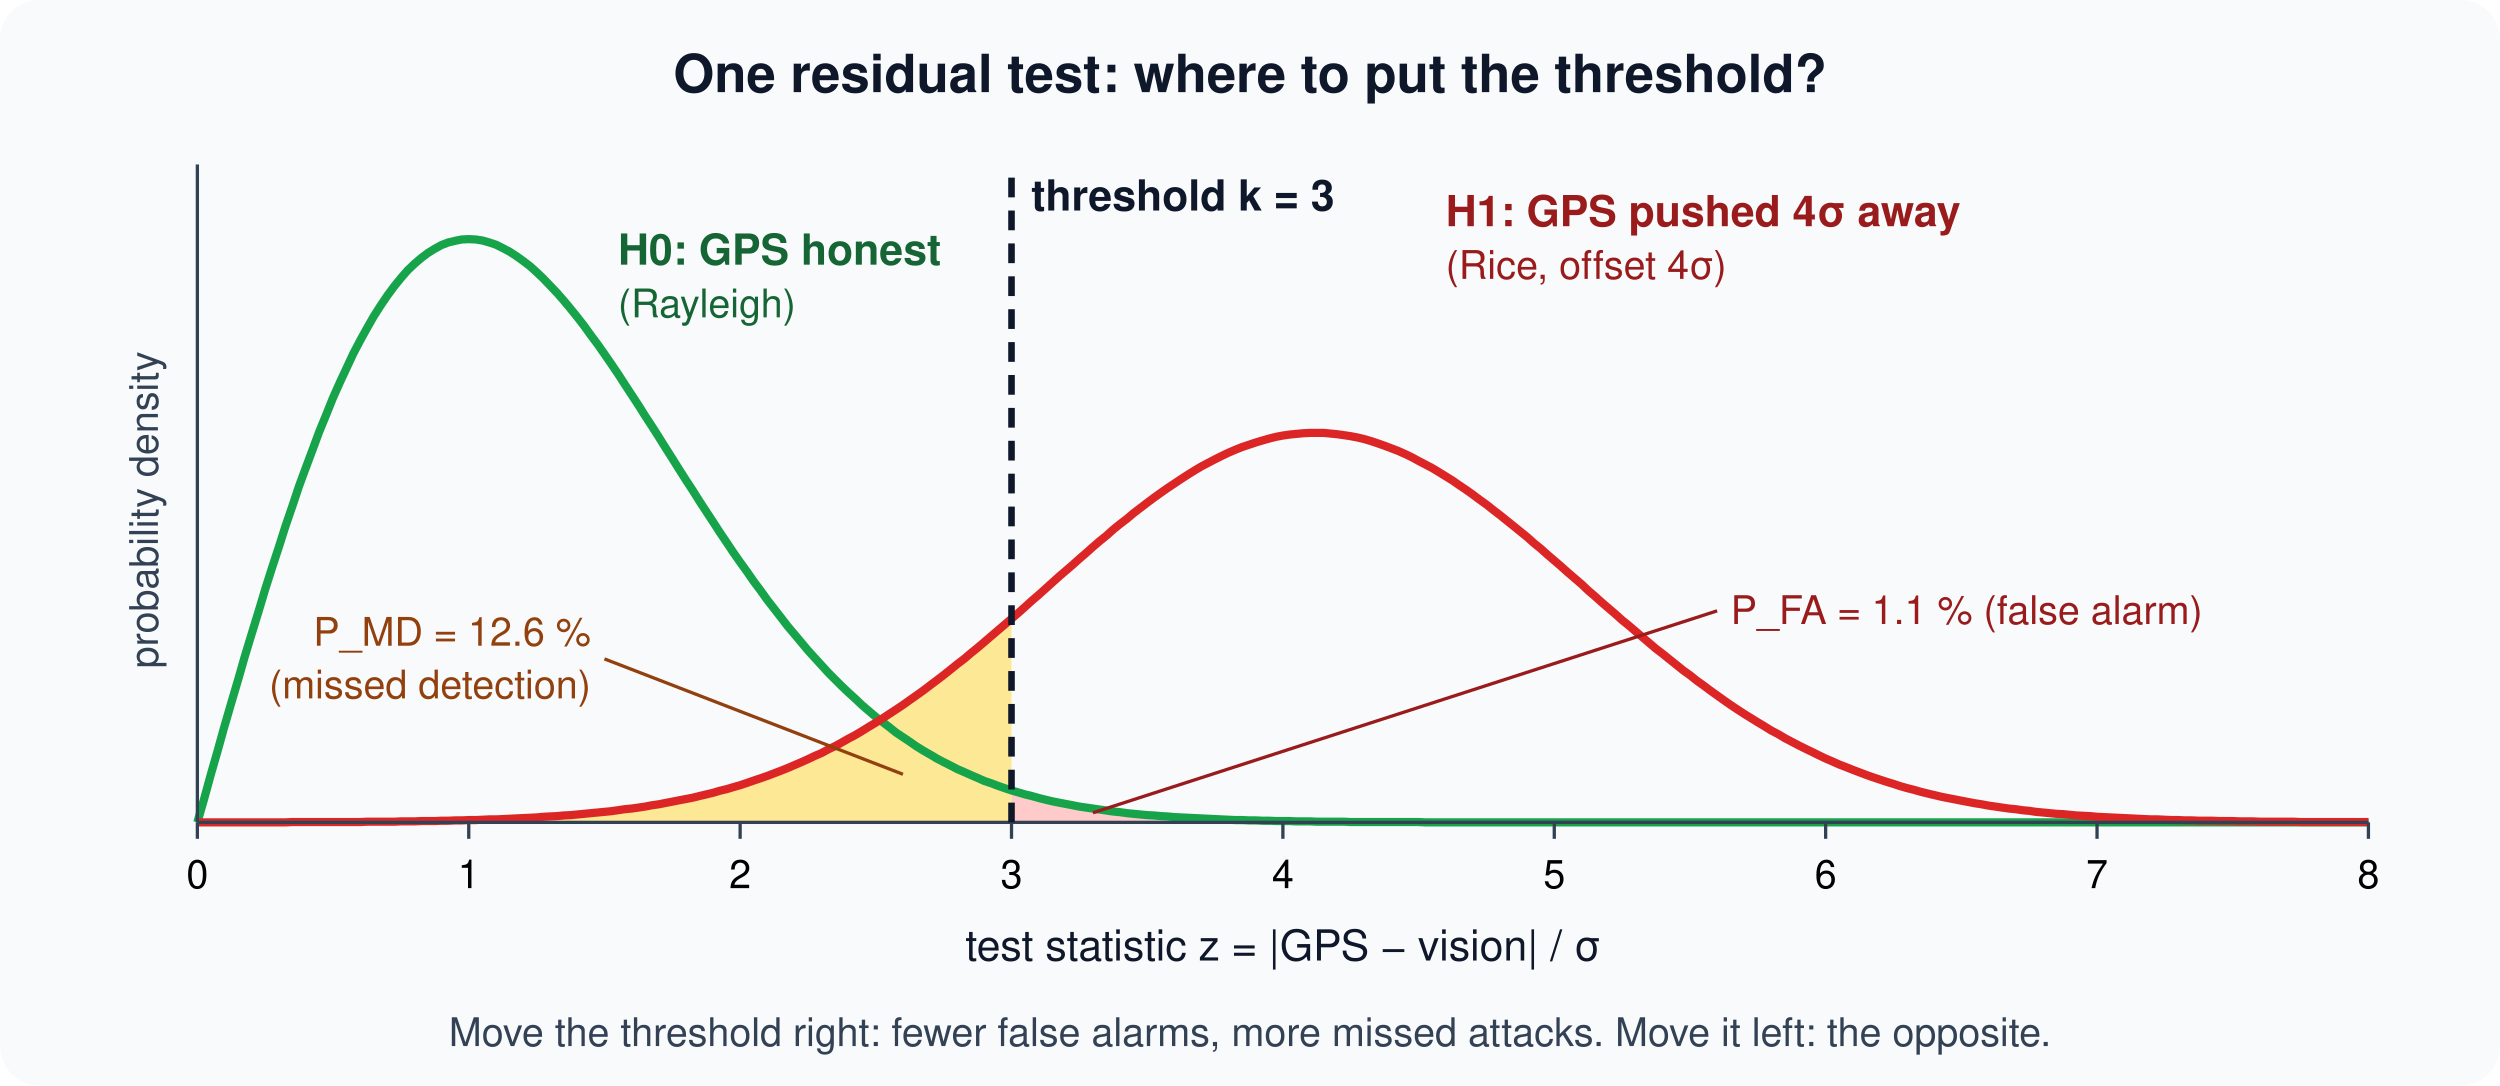
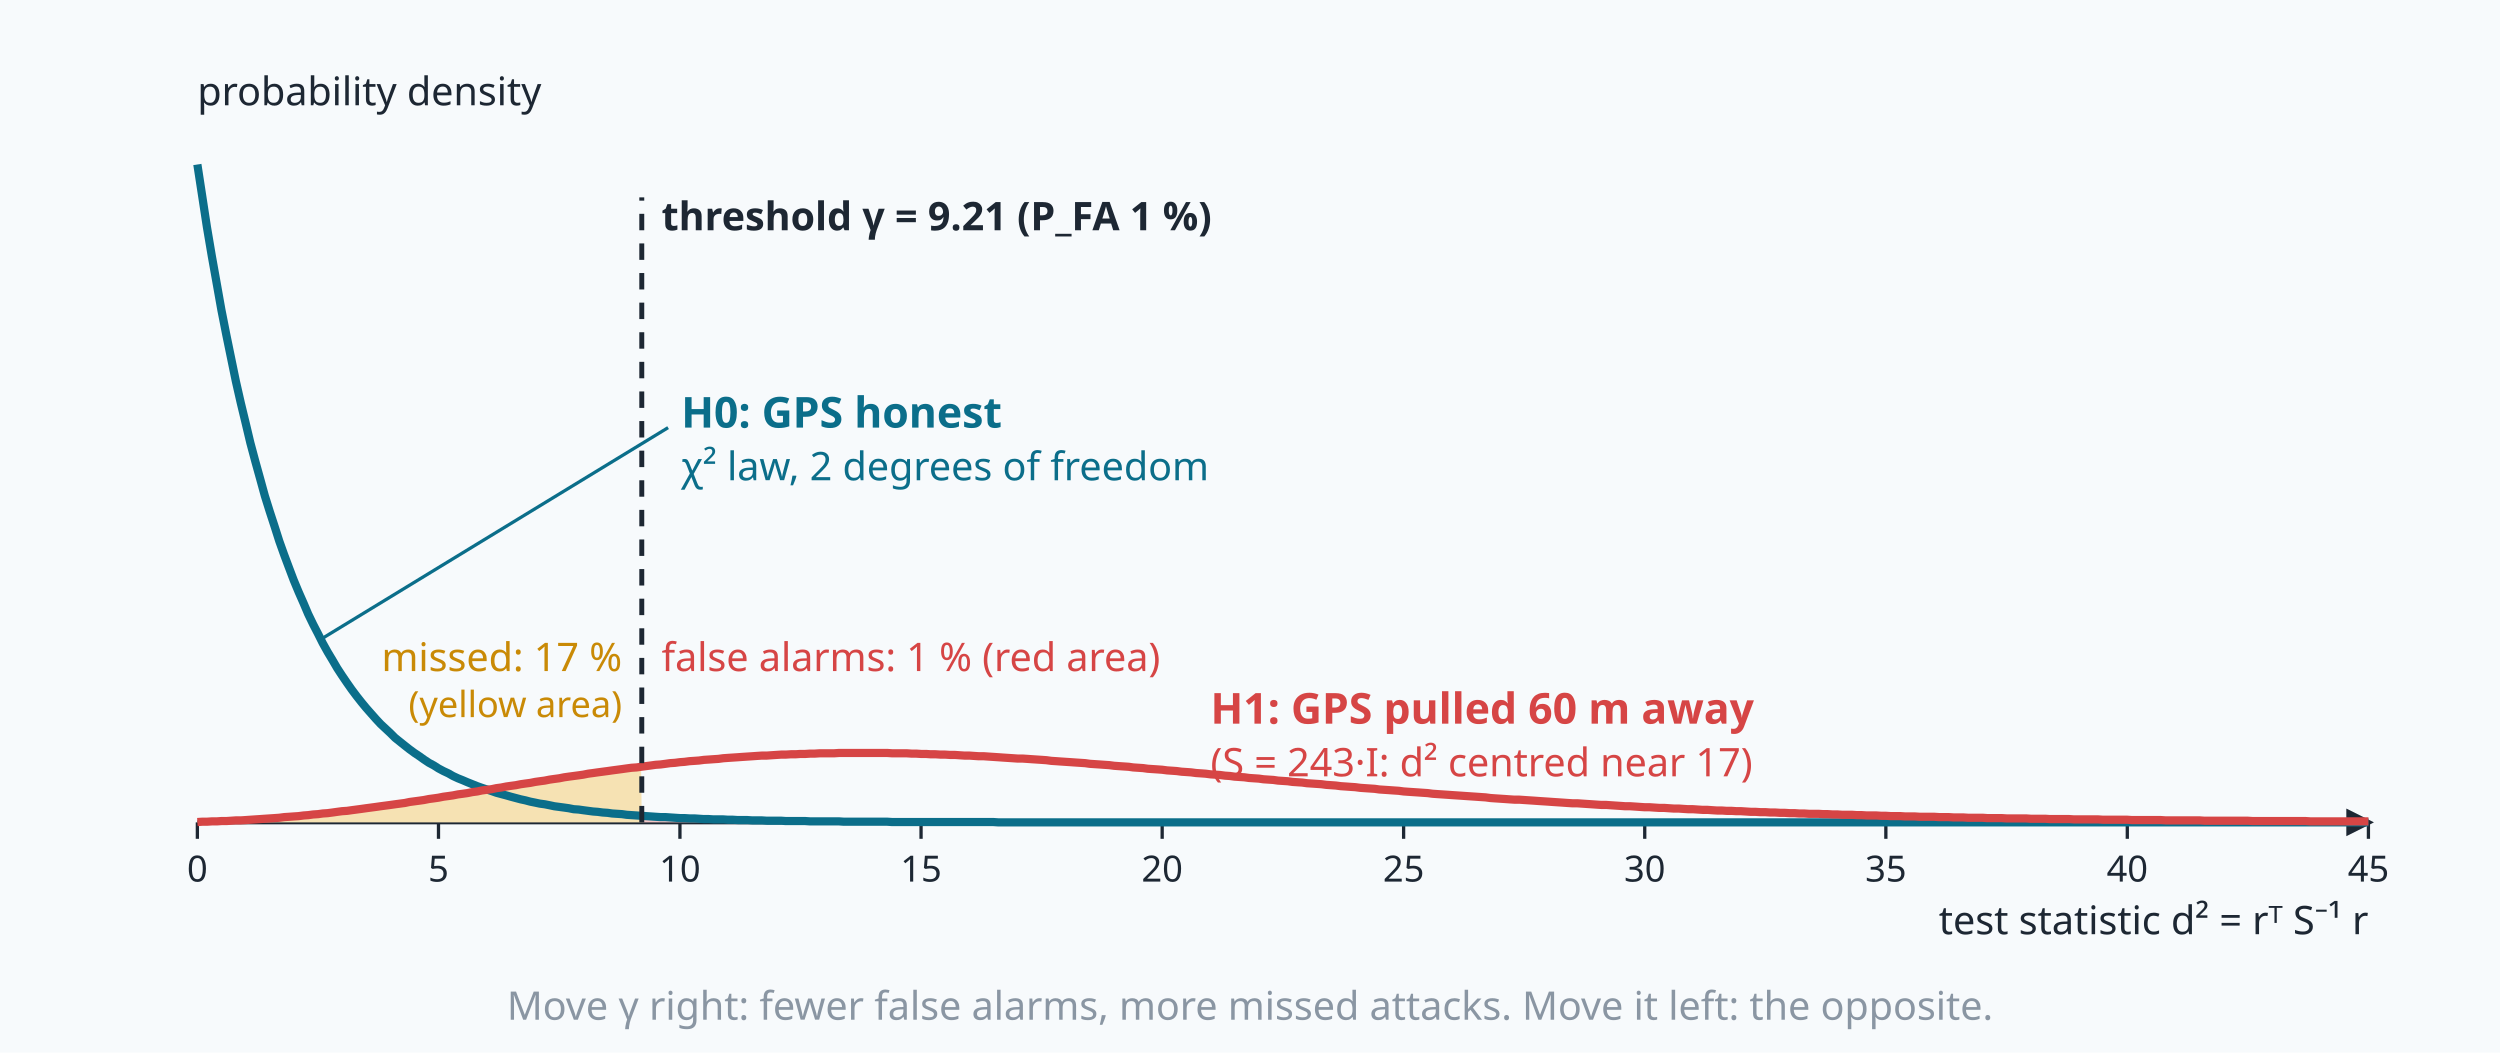
- <svg xmlns="http://www.w3.org/2000/svg" viewBox="0 0 760 330" font-family="Helvetica, Arial, sans-serif" font-size="13">
-   <rect width="760" height="330" rx="12" fill="#f8fafc" />
-   <text x="380.0" y="28" text-anchor="middle" font-size="16" font-weight="bold" fill="#0f172a">One residual test: where to put the threshold?</text>
-   <path d="M60.0 250.0 L60.0 250.0 L62.1 250.0 L64.1 250.0 L66.2 250.0 L68.2 250.0 L70.3 250.0 L72.4 250.0 L74.4 250.0 L76.5 250.0 L78.6 250.0 L80.6 250.0 L82.7 250.0 L84.8 250.0 L86.8 250.0 L88.9 249.9 L90.9 249.9 L93.0 249.9 L95.1 249.9 L97.1 249.9 L99.2 249.9 L101.2 249.9 L103.3 249.9 L105.4 249.9 L107.4 249.9 L109.5 249.9 L111.6 249.8 L113.6 249.8 L115.7 249.8 L117.8 249.8 L119.8 249.8 L121.9 249.7 L123.9 249.7 L126.0 249.7 L128.1 249.6 L130.1 249.6 L132.2 249.6 L134.2 249.5 L136.3 249.5 L138.4 249.4 L140.4 249.4 L142.5 249.3 L144.6 249.3 L146.6 249.2 L148.7 249.1 L150.8 249.1 L152.8 249.0 L154.9 248.9 L156.9 248.8 L159.0 248.7 L161.1 248.6 L163.1 248.5 L165.2 248.3 L167.2 248.2 L169.3 248.1 L171.4 247.9 L173.4 247.8 L175.5 247.6 L177.6 247.4 L179.6 247.2 L181.7 247.0 L183.8 246.8 L185.8 246.6 L187.9 246.3 L189.9 246.0 L192.0 245.8 L194.1 245.5 L196.1 245.2 L198.2 244.8 L200.3 244.5 L202.3 244.1 L204.4 243.7 L206.4 243.3 L208.5 242.9 L210.6 242.5 L212.6 242.0 L214.7 241.5 L216.8 241.0 L218.8 240.4 L220.9 239.9 L222.9 239.3 L225.0 238.7 L227.1 238.0 L229.1 237.3 L231.2 236.6 L233.2 235.9 L235.3 235.1 L237.4 234.3 L239.4 233.5 L241.5 232.6 L243.6 231.7 L245.6 230.8 L247.7 229.8 L249.8 228.9 L251.8 227.8 L253.9 226.8 L255.9 225.7 L258.0 224.5 L260.1 223.4 L262.1 222.2 L264.2 220.9 L266.2 219.7 L268.3 218.4 L270.4 217.0 L272.4 215.7 L274.5 214.3 L276.6 212.8 L278.6 211.4 L280.7 209.9 L282.8 208.3 L284.8 206.8 L286.9 205.2 L288.9 203.6 L291.0 201.9 L293.1 200.3 L295.1 198.6 L297.2 196.9 L299.2 195.2 L301.3 193.4 L303.4 191.6 L305.4 189.9 L307.5 188.1 L307.5 250.0 Z" fill="#fde68a" opacity="0.9" />
-   <path d="M307.5 250.0 L307.5 240.3 L309.6 240.9 L311.6 241.5 L313.7 242.0 L315.8 242.6 L317.8 243.1 L319.9 243.6 L321.9 244.0 L324.0 244.4 L326.1 244.8 L328.1 245.2 L330.2 245.5 L332.2 245.8 L334.3 246.1 L336.4 246.4 L338.4 246.7 L340.5 246.9 L342.6 247.2 L344.6 247.4 L346.7 247.6 L348.8 247.8 L350.8 247.9 L352.9 248.1 L354.9 248.2 L357.0 248.4 L359.1 248.5 L361.1 248.6 L363.2 248.7 L365.2 248.8 L367.3 248.9 L369.4 249.0 L371.4 249.1 L373.5 249.2 L375.6 249.3 L377.6 249.3 L379.7 249.4 L381.8 249.4 L383.8 249.5 L385.9 249.5 L387.9 249.6 L390.0 249.6 L392.1 249.6 L394.1 249.7 L396.2 249.7 L398.3 249.7 L400.3 249.8 L402.4 249.8 L404.4 249.8 L406.5 249.8 L408.6 249.8 L410.6 249.9 L412.7 249.9 L414.8 249.9 L416.8 249.9 L418.9 249.9 L420.9 249.9 L423.0 249.9 L425.1 249.9 L427.1 249.9 L429.2 249.9 L431.2 249.9 L433.3 250.0 L435.4 250.0 L437.4 250.0 L439.5 250.0 L441.6 250.0 L443.6 250.0 L445.7 250.0 L447.8 250.0 L449.8 250.0 L451.9 250.0 L453.9 250.0 L456.0 250.0 L458.1 250.0 L460.1 250.0 L462.2 250.0 L464.3 250.0 L466.3 250.0 L468.4 250.0 L470.4 250.0 L472.5 250.0 L474.6 250.0 L476.6 250.0 L478.7 250.0 L480.8 250.0 L482.8 250.0 L484.9 250.0 L486.9 250.0 L489.0 250.0 L491.1 250.0 L493.1 250.0 L495.2 250.0 L497.3 250.0 L499.3 250.0 L501.4 250.0 L503.4 250.0 L505.5 250.0 L507.6 250.0 L509.6 250.0 L511.7 250.0 L513.8 250.0 L515.8 250.0 L517.9 250.0 L519.9 250.0 L522.0 250.0 L524.1 250.0 L526.1 250.0 L528.2 250.0 L530.2 250.0 L532.3 250.0 L534.4 250.0 L536.4 250.0 L538.5 250.0 L540.6 250.0 L542.6 250.0 L544.7 250.0 L546.8 250.0 L548.8 250.0 L550.9 250.0 L552.9 250.0 L555.0 250.0 L557.1 250.0 L559.1 250.0 L561.2 250.0 L563.2 250.0 L565.3 250.0 L567.4 250.0 L569.4 250.0 L571.5 250.0 L573.6 250.0 L575.6 250.0 L577.7 250.0 L579.8 250.0 L581.8 250.0 L583.9 250.0 L585.9 250.0 L588.0 250.0 L590.1 250.0 L592.1 250.0 L594.2 250.0 L596.2 250.0 L598.3 250.0 L600.4 250.0 L602.4 250.0 L604.5 250.0 L606.6 250.0 L608.6 250.0 L610.7 250.0 L612.8 250.0 L614.8 250.0 L616.9 250.0 L618.9 250.0 L621.0 250.0 L623.1 250.0 L625.1 250.0 L627.2 250.0 L629.2 250.0 L631.3 250.0 L633.4 250.0 L635.4 250.0 L637.5 250.0 L639.6 250.0 L641.6 250.0 L643.7 250.0 L645.8 250.0 L647.8 250.0 L649.9 250.0 L651.9 250.0 L654.0 250.0 L656.1 250.0 L658.1 250.0 L660.2 250.0 L662.3 250.0 L664.3 250.0 L666.4 250.0 L668.4 250.0 L670.5 250.0 L672.6 250.0 L674.6 250.0 L676.7 250.0 L678.8 250.0 L680.8 250.0 L682.9 250.0 L684.9 250.0 L687.0 250.0 L689.1 250.0 L691.1 250.0 L693.2 250.0 L695.2 250.0 L697.3 250.0 L699.4 250.0 L701.4 250.0 L703.5 250.0 L705.6 250.0 L707.6 250.0 L709.7 250.0 L711.8 250.0 L713.8 250.0 L715.9 250.0 L717.9 250.0 L720.0 250.0 L720.0 250.0 Z" fill="#fecaca" />
-   <path d="M60.0 250.0 L62.1 242.7 L64.1 235.4 L66.2 228.1 L68.2 220.9 L70.3 213.7 L72.4 206.6 L74.4 199.6 L76.5 192.7 L78.6 185.9 L80.6 179.2 L82.7 172.6 L84.8 166.2 L86.8 159.9 L88.9 153.8 L90.9 147.8 L93.0 142.1 L95.1 136.5 L97.1 131.1 L99.2 126.0 L101.2 121.0 L103.3 116.3 L105.4 111.8 L107.4 107.5 L109.5 103.5 L111.6 99.7 L113.6 96.2 L115.7 92.9 L117.8 89.8 L119.8 87.1 L121.9 84.5 L123.9 82.2 L126.0 80.2 L128.1 78.4 L130.1 76.9 L132.2 75.6 L134.2 74.5 L136.3 73.7 L138.4 73.2 L140.4 72.8 L142.5 72.7 L144.6 72.8 L146.6 73.1 L148.7 73.7 L150.8 74.4 L152.8 75.4 L154.9 76.5 L156.9 77.8 L159.0 79.3 L161.1 80.9 L163.1 82.7 L165.2 84.7 L167.2 86.8 L169.3 89.0 L171.4 91.4 L173.4 93.8 L175.5 96.4 L177.6 99.1 L179.6 101.9 L181.7 104.7 L183.8 107.7 L185.8 110.6 L187.9 113.7 L189.9 116.8 L192.0 120.0 L194.1 123.2 L196.1 126.4 L198.2 129.6 L200.3 132.9 L202.3 136.1 L204.4 139.4 L206.4 142.6 L208.5 145.9 L210.6 149.1 L212.6 152.3 L214.7 155.5 L216.8 158.7 L218.8 161.8 L220.9 164.9 L222.9 167.9 L225.0 170.9 L227.1 173.8 L229.1 176.7 L231.2 179.5 L233.2 182.3 L235.3 185.0 L237.4 187.7 L239.4 190.3 L241.5 192.8 L243.6 195.3 L245.6 197.7 L247.7 200.0 L249.8 202.3 L251.8 204.5 L253.9 206.6 L255.9 208.6 L258.0 210.6 L260.1 212.5 L262.1 214.4 L264.2 216.2 L266.2 217.9 L268.3 219.5 L270.4 221.1 L272.4 222.7 L274.5 224.1 L276.6 225.5 L278.6 226.9 L280.7 228.2 L282.8 229.4 L284.8 230.6 L286.9 231.7 L288.9 232.7 L291.0 233.8 L293.1 234.7 L295.1 235.6 L297.2 236.5 L299.2 237.4 L301.3 238.1 L303.4 238.9 L305.4 239.6 L307.5 240.3 L309.6 240.9 L311.6 241.5 L313.7 242.0 L315.8 242.6 L317.8 243.1 L319.9 243.6 L321.9 244.0 L324.0 244.4 L326.1 244.8 L328.1 245.2 L330.2 245.5 L332.2 245.8 L334.3 246.1 L336.4 246.4 L338.4 246.7 L340.5 246.9 L342.6 247.2 L344.6 247.4 L346.7 247.6 L348.8 247.8 L350.8 247.9 L352.9 248.1 L354.9 248.2 L357.0 248.4 L359.1 248.5 L361.1 248.6 L363.2 248.7 L365.2 248.8 L367.3 248.9 L369.4 249.0 L371.4 249.1 L373.5 249.2 L375.6 249.3 L377.6 249.3 L379.7 249.4 L381.8 249.4 L383.8 249.5 L385.9 249.5 L387.9 249.6 L390.0 249.6 L392.1 249.6 L394.1 249.7 L396.2 249.7 L398.3 249.7 L400.3 249.8 L402.4 249.8 L404.4 249.8 L406.5 249.8 L408.6 249.8 L410.6 249.9 L412.7 249.9 L414.8 249.9 L416.8 249.9 L418.9 249.9 L420.9 249.9 L423.0 249.9 L425.1 249.9 L427.1 249.9 L429.2 249.9 L431.2 249.9 L433.3 250.0 L435.4 250.0 L437.4 250.0 L439.5 250.0 L441.6 250.0 L443.6 250.0 L445.7 250.0 L447.8 250.0 L449.8 250.0 L451.9 250.0 L453.9 250.0 L456.0 250.0 L458.1 250.0 L460.1 250.0 L462.2 250.0 L464.3 250.0 L466.3 250.0 L468.4 250.0 L470.4 250.0 L472.5 250.0 L474.6 250.0 L476.6 250.0 L478.7 250.0 L480.8 250.0 L482.8 250.0 L484.9 250.0 L486.9 250.0 L489.0 250.0 L491.1 250.0 L493.1 250.0 L495.2 250.0 L497.3 250.0 L499.3 250.0 L501.4 250.0 L503.4 250.0 L505.5 250.0 L507.6 250.0 L509.6 250.0 L511.7 250.0 L513.8 250.0 L515.8 250.0 L517.9 250.0 L519.9 250.0 L522.0 250.0 L524.1 250.0 L526.1 250.0 L528.2 250.0 L530.2 250.0 L532.3 250.0 L534.4 250.0 L536.4 250.0 L538.5 250.0 L540.6 250.0 L542.6 250.0 L544.7 250.0 L546.8 250.0 L548.8 250.0 L550.9 250.0 L552.9 250.0 L555.0 250.0 L557.1 250.0 L559.1 250.0 L561.2 250.0 L563.2 250.0 L565.3 250.0 L567.4 250.0 L569.4 250.0 L571.5 250.0 L573.6 250.0 L575.6 250.0 L577.7 250.0 L579.8 250.0 L581.8 250.0 L583.9 250.0 L585.9 250.0 L588.0 250.0 L590.1 250.0 L592.1 250.0 L594.2 250.0 L596.2 250.0 L598.3 250.0 L600.4 250.0 L602.4 250.0 L604.5 250.0 L606.6 250.0 L608.6 250.0 L610.7 250.0 L612.8 250.0 L614.8 250.0 L616.9 250.0 L618.9 250.0 L621.0 250.0 L623.1 250.0 L625.1 250.0 L627.2 250.0 L629.2 250.0 L631.3 250.0 L633.4 250.0 L635.4 250.0 L637.5 250.0 L639.6 250.0 L641.6 250.0 L643.7 250.0 L645.8 250.0 L647.8 250.0 L649.9 250.0 L651.9 250.0 L654.0 250.0 L656.1 250.0 L658.1 250.0 L660.2 250.0 L662.3 250.0 L664.3 250.0 L666.4 250.0 L668.4 250.0 L670.5 250.0 L672.6 250.0 L674.6 250.0 L676.7 250.0 L678.8 250.0 L680.8 250.0 L682.9 250.0 L684.9 250.0 L687.0 250.0 L689.1 250.0 L691.1 250.0 L693.2 250.0 L695.2 250.0 L697.3 250.0 L699.4 250.0 L701.4 250.0 L703.5 250.0 L705.6 250.0 L707.6 250.0 L709.7 250.0 L711.8 250.0 L713.8 250.0 L715.9 250.0 L717.9 250.0 L720.0 250.0" stroke="#16a34a" stroke-width="2.5" fill="none" />
-   <path d="M60.0 250.0 L62.1 250.0 L64.1 250.0 L66.2 250.0 L68.2 250.0 L70.3 250.0 L72.4 250.0 L74.4 250.0 L76.5 250.0 L78.6 250.0 L80.6 250.0 L82.7 250.0 L84.8 250.0 L86.8 250.0 L88.9 249.9 L90.9 249.9 L93.0 249.9 L95.1 249.9 L97.1 249.9 L99.2 249.9 L101.2 249.9 L103.3 249.9 L105.4 249.9 L107.4 249.9 L109.5 249.9 L111.6 249.8 L113.6 249.8 L115.7 249.8 L117.8 249.8 L119.8 249.8 L121.9 249.7 L123.9 249.7 L126.0 249.7 L128.1 249.6 L130.1 249.6 L132.2 249.6 L134.2 249.5 L136.3 249.5 L138.4 249.4 L140.4 249.4 L142.5 249.3 L144.6 249.3 L146.6 249.2 L148.7 249.1 L150.8 249.1 L152.8 249.0 L154.9 248.9 L156.9 248.8 L159.0 248.7 L161.1 248.6 L163.1 248.5 L165.2 248.3 L167.2 248.2 L169.3 248.1 L171.4 247.9 L173.4 247.8 L175.5 247.6 L177.6 247.4 L179.6 247.2 L181.7 247.0 L183.8 246.8 L185.8 246.6 L187.9 246.3 L189.9 246.0 L192.0 245.8 L194.1 245.5 L196.1 245.2 L198.2 244.8 L200.3 244.5 L202.3 244.1 L204.4 243.7 L206.4 243.3 L208.5 242.9 L210.6 242.5 L212.6 242.0 L214.7 241.5 L216.8 241.0 L218.8 240.4 L220.9 239.9 L222.9 239.3 L225.0 238.7 L227.1 238.0 L229.1 237.3 L231.2 236.6 L233.2 235.9 L235.3 235.1 L237.4 234.3 L239.4 233.5 L241.5 232.6 L243.6 231.7 L245.6 230.8 L247.7 229.8 L249.8 228.9 L251.8 227.8 L253.9 226.8 L255.9 225.7 L258.0 224.5 L260.1 223.4 L262.1 222.2 L264.2 220.9 L266.2 219.7 L268.3 218.4 L270.4 217.0 L272.4 215.7 L274.5 214.3 L276.6 212.8 L278.6 211.4 L280.7 209.9 L282.8 208.3 L284.8 206.8 L286.9 205.2 L288.9 203.6 L291.0 201.9 L293.1 200.3 L295.1 198.6 L297.2 196.9 L299.2 195.2 L301.3 193.4 L303.4 191.6 L305.4 189.9 L307.5 188.1 L309.6 186.3 L311.6 184.5 L313.7 182.6 L315.8 180.8 L317.8 179.0 L319.9 177.1 L321.9 175.3 L324.0 173.5 L326.1 171.7 L328.1 169.9 L330.2 168.1 L332.2 166.3 L334.3 164.5 L336.4 162.8 L338.4 161.0 L340.5 159.3 L342.6 157.7 L344.6 156.0 L346.7 154.4 L348.8 152.8 L350.8 151.3 L352.9 149.8 L354.9 148.4 L357.0 147.0 L359.1 145.6 L361.1 144.3 L363.2 143.0 L365.2 141.8 L367.3 140.7 L369.4 139.6 L371.4 138.6 L373.5 137.6 L375.6 136.7 L377.6 135.9 L379.7 135.2 L381.8 134.5 L383.8 133.9 L385.9 133.3 L387.9 132.8 L390.0 132.4 L392.1 132.1 L394.1 131.9 L396.2 131.7 L398.3 131.6 L400.3 131.6 L402.4 131.6 L404.4 131.8 L406.5 132.0 L408.6 132.3 L410.6 132.6 L412.7 133.0 L414.8 133.5 L416.8 134.1 L418.9 134.8 L420.9 135.5 L423.0 136.3 L425.1 137.1 L427.1 138.0 L429.2 139.0 L431.2 140.1 L433.3 141.2 L435.4 142.3 L437.4 143.5 L439.5 144.8 L441.6 146.1 L443.6 147.5 L445.7 148.9 L447.8 150.4 L449.8 151.9 L451.9 153.4 L453.9 155.0 L456.0 156.6 L458.1 158.3 L460.1 159.9 L462.2 161.6 L464.3 163.3 L466.3 165.1 L468.4 166.8 L470.4 168.6 L472.5 170.4 L474.6 172.2 L476.6 174.0 L478.7 175.8 L480.8 177.6 L482.8 179.5 L484.9 181.3 L486.9 183.1 L489.0 184.9 L491.1 186.7 L493.1 188.5 L495.2 190.2 L497.3 192.0 L499.3 193.7 L501.4 195.5 L503.4 197.2 L505.5 198.8 L507.6 200.5 L509.6 202.1 L511.7 203.8 L513.8 205.3 L515.8 206.9 L517.9 208.4 L519.9 209.9 L522.0 211.4 L524.1 212.9 L526.1 214.3 L528.2 215.7 L530.2 217.0 L532.3 218.3 L534.4 219.6 L536.4 220.8 L538.5 222.1 L540.6 223.2 L542.6 224.4 L544.7 225.5 L546.8 226.6 L548.8 227.6 L550.9 228.6 L552.9 229.6 L555.0 230.6 L557.1 231.5 L559.1 232.4 L561.2 233.2 L563.2 234.0 L565.3 234.8 L567.4 235.6 L569.4 236.3 L571.5 237.0 L573.6 237.7 L575.6 238.3 L577.7 239.0 L579.8 239.6 L581.8 240.1 L583.9 240.7 L585.9 241.2 L588.0 241.7 L590.1 242.2 L592.1 242.6 L594.2 243.0 L596.2 243.4 L598.3 243.8 L600.4 244.2 L602.4 244.5 L604.5 244.9 L606.6 245.2 L608.6 245.5 L610.7 245.8 L612.8 246.0 L614.8 246.3 L616.9 246.5 L618.9 246.8 L621.0 247.0 L623.1 247.2 L625.1 247.4 L627.2 247.5 L629.2 247.7 L631.3 247.9 L633.4 248.0 L635.4 248.1 L637.5 248.3 L639.6 248.4 L641.6 248.5 L643.7 248.6 L645.8 248.7 L647.8 248.8 L649.9 248.9 L651.9 249.0 L654.0 249.1 L656.1 249.1 L658.1 249.2 L660.2 249.3 L662.3 249.3 L664.3 249.4 L666.4 249.4 L668.4 249.5 L670.5 249.5 L672.6 249.5 L674.6 249.6 L676.7 249.6 L678.8 249.6 L680.8 249.7 L682.9 249.7 L684.9 249.7 L687.0 249.8 L689.1 249.8 L691.1 249.8 L693.2 249.8 L695.2 249.8 L697.3 249.8 L699.4 249.9 L701.4 249.9 L703.5 249.9 L705.6 249.9 L707.6 249.9 L709.7 249.9 L711.8 249.9 L713.8 249.9 L715.9 249.9 L717.9 249.9 L720.0 249.9" stroke="#dc2626" stroke-width="2.5" fill="none" />
-   <line x1="60" y1="250" x2="720" y2="250" stroke="#334155" />
-   <line x1="60" y1="250" x2="60" y2="50" stroke="#334155" />
-   <line x1="60.0" y1="250" x2="60.0" y2="255" stroke="#334155" />
-   <text x="60.0" y="270" text-anchor="middle" font-size="12">0</text>
-   <line x1="142.5" y1="250" x2="142.5" y2="255" stroke="#334155" />
-   <text x="142.5" y="270" text-anchor="middle" font-size="12">1</text>
-   <line x1="225.0" y1="250" x2="225.0" y2="255" stroke="#334155" />
-   <text x="225.0" y="270" text-anchor="middle" font-size="12">2</text>
-   <line x1="307.5" y1="250" x2="307.5" y2="255" stroke="#334155" />
-   <text x="307.5" y="270" text-anchor="middle" font-size="12">3</text>
-   <line x1="390.0" y1="250" x2="390.0" y2="255" stroke="#334155" />
-   <text x="390.0" y="270" text-anchor="middle" font-size="12">4</text>
-   <line x1="472.5" y1="250" x2="472.5" y2="255" stroke="#334155" />
-   <text x="472.5" y="270" text-anchor="middle" font-size="12">5</text>
-   <line x1="555.0" y1="250" x2="555.0" y2="255" stroke="#334155" />
-   <text x="555.0" y="270" text-anchor="middle" font-size="12">6</text>
-   <line x1="637.5" y1="250" x2="637.5" y2="255" stroke="#334155" />
-   <text x="637.5" y="270" text-anchor="middle" font-size="12">7</text>
-   <line x1="720.0" y1="250" x2="720.0" y2="255" stroke="#334155" />
-   <text x="720.0" y="270" text-anchor="middle" font-size="12">8</text>
-   <text x="390.0" y="292" text-anchor="middle" fill="#0f172a">test statistic z = |GPS − vision| / σ</text>
-   <text x="48" y="155.0" text-anchor="middle" transform="rotate(-90 48 155.0)" font-size="12" fill="#334155">probability density</text>
-   <line x1="307.5" y1="54" x2="307.5" y2="250" stroke="#0f172a" stroke-width="2" stroke-dasharray="6 4" />
-   <text x="313.5" y="64" font-weight="bold" fill="#0f172a">threshold k = 3</text>
-   <text x="187.875" y="80.462" fill="#166534" font-weight="bold">H0: GPS honest</text>
-   <text x="187.875" y="96.462" fill="#166534" font-size="12">(Rayleigh)</text>
-   <text x="439.5" y="68.769" fill="#991b1b" font-weight="bold">H1: GPS pushed 4σ away</text>
-   <text x="439.5" y="84.769" fill="#991b1b" font-size="12">(Rice, offset 4σ)</text>
-   <line x1="332.25" y1="247.077" x2="522.0" y2="185.692" stroke="#991b1b" />
-   <text x="526.125" y="189.692" fill="#991b1b" font-size="12">P_FA = 1.1 % (false alarm)</text>
-   <line x1="274.5" y1="235.385" x2="183.75" y2="200.308" stroke="#92400e" />
-   <text x="179.625" y="196.308" text-anchor="end" fill="#92400e" font-size="12">P_MD = 12.6 %</text>
-   <text x="179.625" y="212.308" text-anchor="end" fill="#92400e" font-size="12">(missed detection)</text>
-   <text x="380.0" y="318" text-anchor="middle" font-size="12" fill="#334155">Move the threshold right: fewer false alarms, more missed attacks. Move it left: the opposite.</text>
+ <svg xmlns="http://www.w3.org/2000/svg" viewBox="0 0 760 320" font-family="sans-serif" font-size="13">
+   <rect width="760" height="320" fill="#f7fafc" />
+   <defs>
+     <marker id="mi" viewBox="0 0 10 10" refX="8" refY="5" markerWidth="7" markerHeight="7" orient="auto-start-reverse">
+       <path d="M0 0L10 5L0 10z" fill="#1d2733" />
+     </marker>
+     <marker id="mr" viewBox="0 0 10 10" refX="8" refY="5" markerWidth="7" markerHeight="7" orient="auto-start-reverse">
+       <path d="M0 0L10 5L0 10z" fill="#d64545" />
+     </marker>
+     <marker id="mb" viewBox="0 0 10 10" refX="8" refY="5" markerWidth="7" markerHeight="7" orient="auto-start-reverse">
+       <path d="M0 0L10 5L0 10z" fill="#0b6e8a" />
+     </marker>
+     <marker id="ma" viewBox="0 0 10 10" refX="8" refY="5" markerWidth="7" markerHeight="7" orient="auto-start-reverse">
+       <path d="M0 0L10 5L0 10z" fill="#c98a06" />
+     </marker>
+     <marker id="mg" viewBox="0 0 10 10" refX="8" refY="5" markerWidth="7" markerHeight="7" orient="auto-start-reverse">
+       <path d="M0 0L10 5L0 10z" fill="#2e9e4f" />
+     </marker>
+   </defs>
+   <line x1="60.0" y1="250.0" x2="720.0" y2="250.0" stroke="#1d2733" stroke-width="1.2" marker-end="url(#mi)" />
+   <text x="720.0" y="284.0" text-anchor="end" font-size="12" fill="#1d2733" font-weight="normal">test statistic d² = rᵀ S⁻¹ r</text>
+   <text x="60.0" y="32.0" text-anchor="start" font-size="12" fill="#1d2733" font-weight="normal">probability density</text>
+   <line x1="60.0" y1="250.0" x2="60.0" y2="255.0" stroke="#1d2733" stroke-width="1.0" />
+   <text x="60.0" y="268.0" text-anchor="middle" font-size="11" fill="#1d2733" font-weight="normal">0</text>
+   <line x1="133.3" y1="250.0" x2="133.3" y2="255.0" stroke="#1d2733" stroke-width="1.0" />
+   <text x="133.3" y="268.0" text-anchor="middle" font-size="11" fill="#1d2733" font-weight="normal">5</text>
+   <line x1="206.7" y1="250.0" x2="206.7" y2="255.0" stroke="#1d2733" stroke-width="1.0" />
+   <text x="206.7" y="268.0" text-anchor="middle" font-size="11" fill="#1d2733" font-weight="normal">10</text>
+   <line x1="280.0" y1="250.0" x2="280.0" y2="255.0" stroke="#1d2733" stroke-width="1.0" />
+   <text x="280.0" y="268.0" text-anchor="middle" font-size="11" fill="#1d2733" font-weight="normal">15</text>
+   <line x1="353.3" y1="250.0" x2="353.3" y2="255.0" stroke="#1d2733" stroke-width="1.0" />
+   <text x="353.3" y="268.0" text-anchor="middle" font-size="11" fill="#1d2733" font-weight="normal">20</text>
+   <line x1="426.7" y1="250.0" x2="426.7" y2="255.0" stroke="#1d2733" stroke-width="1.0" />
+   <text x="426.7" y="268.0" text-anchor="middle" font-size="11" fill="#1d2733" font-weight="normal">25</text>
+   <line x1="500.0" y1="250.0" x2="500.0" y2="255.0" stroke="#1d2733" stroke-width="1.0" />
+   <text x="500.0" y="268.0" text-anchor="middle" font-size="11" fill="#1d2733" font-weight="normal">30</text>
+   <line x1="573.3" y1="250.0" x2="573.3" y2="255.0" stroke="#1d2733" stroke-width="1.0" />
+   <text x="573.3" y="268.0" text-anchor="middle" font-size="11" fill="#1d2733" font-weight="normal">35</text>
+   <line x1="646.7" y1="250.0" x2="646.7" y2="255.0" stroke="#1d2733" stroke-width="1.0" />
+   <text x="646.7" y="268.0" text-anchor="middle" font-size="11" fill="#1d2733" font-weight="normal">40</text>
+   <line x1="720.0" y1="250.0" x2="720.0" y2="255.0" stroke="#1d2733" stroke-width="1.0" />
+   <text x="720.0" y="268.0" text-anchor="middle" font-size="11" fill="#1d2733" font-weight="normal">45</text>
+   <polyline points="195.2,248.0 196.7,248.1 198.2,248.2 199.6,248.3 201.1,248.4 202.6,248.4 204.0,248.5 205.5,248.6 207.0,248.7 208.4,248.7 209.9,248.8 211.4,248.9 212.8,248.9 214.3,249.0 215.8,249.0 217.2,249.1 218.7,249.1 220.2,249.1 221.6,249.2 223.1,249.2 224.6,249.3 226.0,249.3 227.5,249.3 229.0,249.4 230.4,249.4 231.9,249.4 233.4,249.5 234.8,249.5 236.3,249.5 237.8,249.5 239.2,249.6 240.7,249.6 242.2,249.6 243.6,249.6 245.1,249.6 246.6,249.7 248.0,249.7 249.5,249.7 251.0,249.7 252.4,249.7 253.9,249.7 255.4,249.7 256.8,249.8 258.3,249.8 259.8,249.8 261.2,249.8 262.7,249.8 264.2,249.8 265.6,249.8 267.1,249.8 268.6,249.8 270.0,249.8 271.5,249.9 273.0,249.9 274.4,249.9 275.9,249.9 277.4,249.9 278.8,249.9 280.3,249.9 281.8,249.9 283.2,249.9 284.7,249.9 286.2,249.9 287.6,249.9 289.1,249.9 290.6,249.9 292.0,249.9 293.5,249.9 295.0,249.9 296.4,249.9 297.9,249.9 299.4,249.9 300.8,249.9 302.3,249.9 303.8,250.0 305.2,250.0 306.7,250.0 308.2,250.0 309.6,250.0 311.1,250.0 312.6,250.0 314.0,250.0 315.5,250.0 317.0,250.0 318.4,250.0 319.9,250.0 321.4,250.0 322.8,250.0 324.3,250.0 325.8,250.0 327.2,250.0 328.7,250.0 330.2,250.0 331.6,250.0 333.1,250.0 334.6,250.0 336.0,250.0 337.5,250.0 339.0,250.0 340.4,250.0 341.9,250.0 343.4,250.0 344.8,250.0 346.3,250.0 347.8,250.0 349.2,250.0 350.7,250.0 352.2,250.0 353.6,250.0 355.1,250.0 356.6,250.0 358.0,250.0 359.5,250.0 361.0,250.0 362.4,250.0 363.9,250.0 365.4,250.0 366.8,250.0 368.3,250.0 369.8,250.0 371.2,250.0 372.7,250.0 374.2,250.0 375.6,250.0 377.1,250.0 378.6,250.0 380.0,250.0 381.5,250.0 383.0,250.0 384.4,250.0 385.9,250.0 387.4,250.0 388.8,250.0 390.3,250.0 391.8,250.0 393.2,250.0 394.7,250.0 396.2,250.0 397.6,250.0 399.1,250.0 400.6,250.0 402.0,250.0 403.5,250.0 405.0,250.0 406.4,250.0 407.9,250.0 409.4,250.0 410.8,250.0 412.3,250.0 413.8,250.0 415.2,250.0 416.7,250.0 418.2,250.0 419.6,250.0 421.1,250.0 422.6,250.0 424.0,250.0 425.5,250.0 427.0,250.0 428.4,250.0 429.9,250.0 431.4,250.0 432.8,250.0 434.3,250.0 435.8,250.0 437.2,250.0 438.7,250.0 440.2,250.0 441.6,250.0 443.1,250.0 444.6,250.0 446.0,250.0 447.5,250.0 449.0,250.0 450.4,250.0 451.9,250.0 453.4,250.0 454.8,250.0 456.3,250.0 457.8,250.0 459.2,250.0 460.7,250.0 462.2,250.0 463.6,250.0 465.1,250.0 466.6,250.0 468.0,250.0 469.5,250.0 471.0,250.0 472.4,250.0 473.9,250.0 475.4,250.0 476.8,250.0 478.3,250.0 479.8,250.0 481.2,250.0 482.7,250.0 484.2,250.0 485.6,250.0 487.1,250.0 488.6,250.0 490.0,250.0 491.5,250.0 493.0,250.0 494.4,250.0 495.9,250.0 497.4,250.0 498.8,250.0 500.3,250.0 501.8,250.0 503.2,250.0 504.7,250.0 506.2,250.0 507.6,250.0 509.1,250.0 510.6,250.0 512.0,250.0 513.5,250.0 515.0,250.0 516.4,250.0 517.9,250.0 519.4,250.0 520.8,250.0 522.3,250.0 523.8,250.0 525.2,250.0 526.7,250.0 528.2,250.0 529.6,250.0 531.1,250.0 532.6,250.0 534.0,250.0 535.5,250.0 537.0,250.0 538.4,250.0 539.9,250.0 541.4,250.0 542.8,250.0 544.3,250.0 545.8,250.0 547.2,250.0 548.7,250.0 550.2,250.0 551.6,250.0 553.1,250.0 554.6,250.0 556.0,250.0 557.5,250.0 559.0,250.0 560.4,250.0 561.9,250.0 563.4,250.0 564.8,250.0 566.3,250.0 567.8,250.0 569.2,250.0 570.7,250.0 572.2,250.0 573.6,250.0 575.1,250.0 576.6,250.0 578.0,250.0 579.5,250.0 581.0,250.0 582.4,250.0 583.9,250.0 585.4,250.0 586.8,250.0 588.3,250.0 589.8,250.0 591.2,250.0 592.7,250.0 594.2,250.0 595.6,250.0 597.1,250.0 598.6,250.0 600.0,250.0 601.5,250.0 603.0,250.0 604.4,250.0 605.9,250.0 607.4,250.0 608.8,250.0 610.3,250.0 611.8,250.0 613.2,250.0 614.7,250.0 616.2,250.0 617.6,250.0 619.1,250.0 620.6,250.0 622.0,250.0 623.5,250.0 625.0,250.0 626.4,250.0 627.9,250.0 629.4,250.0 630.8,250.0 632.3,250.0 633.8,250.0 635.2,250.0 636.7,250.0 638.2,250.0 639.6,250.0 641.1,250.0 642.6,250.0 644.0,250.0 645.5,250.0 647.0,250.0 648.4,250.0 649.9,250.0 651.4,250.0 652.8,250.0 654.3,250.0 655.8,250.0 657.2,250.0 658.7,250.0 660.2,250.0 661.6,250.0 663.1,250.0 664.6,250.0 666.0,250.0 667.5,250.0 669.0,250.0 670.4,250.0 671.9,250.0 673.4,250.0 674.8,250.0 676.3,250.0 677.8,250.0 679.2,250.0 680.7,250.0 682.2,250.0 683.6,250.0 685.1,250.0 686.6,250.0 688.0,250.0 689.5,250.0 691.0,250.0 692.4,250.0 693.9,250.0 695.4,250.0 696.8,250.0 698.3,250.0 699.8,250.0 701.2,250.0 702.7,250.0 704.2,250.0 705.6,250.0 707.1,250.0 708.6,250.0 710.0,250.0 711.5,250.0 713.0,250.0 714.4,250.0 715.9,250.0 717.4,250.0 718.8,250.0 720.0,250.0 195.1,250.0" fill="#f3c6c6" stroke="none" stroke-width="0" stroke-linejoin="round" />
+   <polyline points="60.0,249.9 60.7,249.9 61.5,249.8 62.2,249.8 62.9,249.8 63.7,249.8 64.4,249.7 65.1,249.7 65.9,249.7 66.6,249.7 67.3,249.6 68.1,249.6 68.8,249.6 69.5,249.5 70.3,249.5 71.0,249.5 71.7,249.4 72.5,249.4 73.2,249.4 73.9,249.3 74.7,249.3 75.4,249.2 76.1,249.2 76.9,249.1 77.6,249.1 78.3,249.0 79.1,249.0 79.8,248.9 80.5,248.9 81.3,248.8 82.0,248.8 82.7,248.7 83.5,248.7 84.2,248.6 84.9,248.6 85.7,248.5 86.4,248.4 87.1,248.4 87.9,248.3 88.6,248.3 89.3,248.2 90.1,248.1 90.8,248.1 91.5,248.0 92.3,247.9 93.0,247.8 93.7,247.8 94.5,247.7 95.2,247.6 95.9,247.5 96.7,247.5 97.4,247.4 98.1,247.3 98.9,247.2 99.6,247.2 100.3,247.1 101.1,247.0 101.8,246.9 102.5,246.8 103.3,246.7 104.0,246.6 104.7,246.6 105.5,246.5 106.2,246.4 106.9,246.3 107.7,246.2 108.4,246.1 109.1,246.0 109.9,245.9 110.6,245.8 111.3,245.7 112.1,245.6 112.8,245.5 113.5,245.4 114.3,245.3 115.0,245.2 115.7,245.1 116.5,245.0 117.2,244.9 117.9,244.8 118.7,244.7 119.4,244.6 120.1,244.5 120.9,244.4 121.6,244.3 122.3,244.2 123.1,244.1 123.8,244.0 124.5,243.8 125.3,243.7 126.0,243.6 126.7,243.5 127.5,243.4 128.2,243.3 128.9,243.2 129.7,243.1 130.4,242.9 131.1,242.8 131.9,242.7 132.6,242.6 133.3,242.5 134.1,242.4 134.8,242.2 135.5,242.1 136.3,242.0 137.0,241.9 137.7,241.8 138.5,241.7 139.2,241.5 139.9,241.4 140.7,241.3 141.4,241.2 142.1,241.1 142.9,240.9 143.6,240.8 144.3,240.7 145.1,240.6 145.8,240.5 146.5,240.3 147.3,240.2 148.0,240.1 148.7,240.0 149.5,239.9 150.2,239.7 150.9,239.6 151.7,239.5 152.4,239.4 153.1,239.3 153.9,239.1 154.6,239.0 155.3,238.9 156.1,238.8 156.8,238.7 157.5,238.5 158.3,238.4 159.0,238.3 159.7,238.2 160.5,238.1 161.2,238.0 161.9,237.8 162.7,237.7 163.4,237.6 164.1,237.5 164.9,237.4 165.6,237.3 166.3,237.1 167.1,237.0 167.8,236.9 168.5,236.8 169.3,236.7 170.0,236.6 170.7,236.5 171.5,236.3 172.2,236.2 172.9,236.1 173.7,236.0 174.4,235.9 175.1,235.8 175.9,235.7 176.6,235.6 177.3,235.5 178.1,235.4 178.8,235.2 179.5,235.1 180.3,235.0 181.0,234.9 181.7,234.8 182.5,234.7 183.2,234.6 183.9,234.5 184.7,234.4 185.4,234.3 186.1,234.2 186.9,234.1 187.6,234.0 188.3,233.9 189.1,233.8 189.8,233.7 190.5,233.6 191.3,233.5 192.0,233.4 192.7,233.3 193.5,233.3 194.2,233.2 194.9,233.1 195.1,250.0 60.0,250.0" fill="#f6e2b3" stroke="none" stroke-width="0" stroke-linejoin="round" />
+   <polyline points="60.0,50.0 61.5,59.8 62.9,69.0 64.4,77.9 65.9,86.3 67.3,94.2 68.8,101.8 70.3,109.1 71.7,115.9 73.2,122.5 74.7,128.7 76.1,134.6 77.6,140.2 79.1,145.6 80.5,150.7 82.0,155.5 83.5,160.1 84.9,164.5 86.4,168.7 87.9,172.7 89.3,176.4 90.8,180.0 92.3,183.4 93.7,186.7 95.2,189.8 96.7,192.7 98.1,195.5 99.6,198.2 101.1,200.7 102.5,203.1 104.0,205.4 105.5,207.6 106.9,209.6 108.4,211.6 109.9,213.5 111.3,215.2 112.8,216.9 114.3,218.6 115.7,220.1 117.2,221.5 118.7,222.9 120.1,224.3 121.6,225.5 123.1,226.7 124.5,227.8 126.0,228.9 127.5,229.9 128.9,230.9 130.4,231.9 131.9,232.7 133.3,233.6 134.8,234.4 136.3,235.1 137.7,235.9 139.2,236.6 140.7,237.2 142.1,237.8 143.6,238.4 145.1,239.0 146.5,239.5 148.0,240.0 149.5,240.5 150.9,241.0 152.4,241.4 153.9,241.8 155.3,242.2 156.8,242.6 158.3,243.0 159.7,243.3 161.2,243.7 162.7,244.0 164.1,244.3 165.6,244.5 167.1,244.8 168.5,245.1 170.0,245.3 171.5,245.5 172.9,245.7 174.4,246.0 175.9,246.1 177.3,246.3 178.8,246.5 180.3,246.7 181.7,246.8 183.2,247.0 184.7,247.1 186.1,247.3 187.6,247.4 189.1,247.5 190.5,247.7 192.0,247.8 193.5,247.9 194.9,248.0 196.4,248.1 197.9,248.2 199.3,248.3 200.8,248.4 202.3,248.4 203.7,248.5 205.2,248.6 206.7,248.7 208.1,248.7 209.6,248.8 211.1,248.8 212.5,248.9 214.0,249.0 215.5,249.0 216.9,249.1 218.4,249.1 219.9,249.1 221.3,249.2 222.8,249.2 224.3,249.3 225.7,249.3 227.2,249.3 228.7,249.4 230.1,249.4 231.6,249.4 233.1,249.5 234.5,249.5 236.0,249.5 237.5,249.5 238.9,249.6 240.4,249.6 241.9,249.6 243.3,249.6 244.8,249.6 246.3,249.7 247.7,249.7 249.2,249.7 250.7,249.7 252.1,249.7 253.6,249.7 255.1,249.7 256.5,249.8 258.0,249.8 259.5,249.8 260.9,249.8 262.4,249.8 263.9,249.8 265.3,249.8 266.8,249.8 268.3,249.8 269.7,249.8 271.2,249.9 272.7,249.9 274.1,249.9 275.6,249.9 277.1,249.9 278.5,249.9 280.0,249.9 281.5,249.9 282.9,249.9 284.4,249.9 285.9,249.9 287.3,249.9 288.8,249.9 290.3,249.9 291.7,249.9 293.2,249.9 294.7,249.9 296.1,249.9 297.6,249.9 299.1,249.9 300.5,249.9 302.0,249.9 303.5,250.0 304.9,250.0 306.4,250.0 307.9,250.0 309.3,250.0 310.8,250.0 312.3,250.0 313.7,250.0 315.2,250.0 316.7,250.0 318.1,250.0 319.6,250.0 321.1,250.0 322.5,250.0 324.0,250.0 325.5,250.0 326.9,250.0 328.4,250.0 329.9,250.0 331.3,250.0 332.8,250.0 334.3,250.0 335.7,250.0 337.2,250.0 338.7,250.0 340.1,250.0 341.6,250.0 343.1,250.0 344.5,250.0 346.0,250.0 347.5,250.0 348.9,250.0 350.4,250.0 351.9,250.0 353.3,250.0 354.8,250.0 356.3,250.0 357.7,250.0 359.2,250.0 360.7,250.0 362.1,250.0 363.6,250.0 365.1,250.0 366.5,250.0 368.0,250.0 369.5,250.0 370.9,250.0 372.4,250.0 373.9,250.0 375.3,250.0 376.8,250.0 378.3,250.0 379.7,250.0 381.2,250.0 382.7,250.0 384.1,250.0 385.6,250.0 387.1,250.0 388.5,250.0 390.0,250.0 391.5,250.0 392.9,250.0 394.4,250.0 395.9,250.0 397.3,250.0 398.8,250.0 400.3,250.0 401.7,250.0 403.2,250.0 404.7,250.0 406.1,250.0 407.6,250.0 409.1,250.0 410.5,250.0 412.0,250.0 413.5,250.0 414.9,250.0 416.4,250.0 417.9,250.0 419.3,250.0 420.8,250.0 422.3,250.0 423.7,250.0 425.2,250.0 426.7,250.0 428.1,250.0 429.6,250.0 431.1,250.0 432.5,250.0 434.0,250.0 435.5,250.0 436.9,250.0 438.4,250.0 439.9,250.0 441.3,250.0 442.8,250.0 444.3,250.0 445.7,250.0 447.2,250.0 448.7,250.0 450.1,250.0 451.6,250.0 453.1,250.0 454.5,250.0 456.0,250.0 457.5,250.0 458.9,250.0 460.4,250.0 461.9,250.0 463.3,250.0 464.8,250.0 466.3,250.0 467.7,250.0 469.2,250.0 470.7,250.0 472.1,250.0 473.6,250.0 475.1,250.0 476.5,250.0 478.0,250.0 479.5,250.0 480.9,250.0 482.4,250.0 483.9,250.0 485.3,250.0 486.8,250.0 488.3,250.0 489.7,250.0 491.2,250.0 492.7,250.0 494.1,250.0 495.6,250.0 497.1,250.0 498.5,250.0 500.0,250.0 501.5,250.0 502.9,250.0 504.4,250.0 505.9,250.0 507.3,250.0 508.8,250.0 510.3,250.0 511.7,250.0 513.2,250.0 514.7,250.0 516.1,250.0 517.6,250.0 519.1,250.0 520.5,250.0 522.0,250.0 523.5,250.0 524.9,250.0 526.4,250.0 527.9,250.0 529.3,250.0 530.8,250.0 532.3,250.0 533.7,250.0 535.2,250.0 536.7,250.0 538.1,250.0 539.6,250.0 541.1,250.0 542.5,250.0 544.0,250.0 545.5,250.0 546.9,250.0 548.4,250.0 549.9,250.0 551.3,250.0 552.8,250.0 554.3,250.0 555.7,250.0 557.2,250.0 558.7,250.0 560.1,250.0 561.6,250.0 563.1,250.0 564.5,250.0 566.0,250.0 567.5,250.0 568.9,250.0 570.4,250.0 571.9,250.0 573.3,250.0 574.8,250.0 576.3,250.0 577.7,250.0 579.2,250.0 580.7,250.0 582.1,250.0 583.6,250.0 585.1,250.0 586.5,250.0 588.0,250.0 589.5,250.0 590.9,250.0 592.4,250.0 593.9,250.0 595.3,250.0 596.8,250.0 598.3,250.0 599.7,250.0 601.2,250.0 602.7,250.0 604.1,250.0 605.6,250.0 607.1,250.0 608.5,250.0 610.0,250.0 611.5,250.0 612.9,250.0 614.4,250.0 615.9,250.0 617.3,250.0 618.8,250.0 620.3,250.0 621.7,250.0 623.2,250.0 624.7,250.0 626.1,250.0 627.6,250.0 629.1,250.0 630.5,250.0 632.0,250.0 633.5,250.0 634.9,250.0 636.4,250.0 637.9,250.0 639.3,250.0 640.8,250.0 642.3,250.0 643.7,250.0 645.2,250.0 646.7,250.0 648.1,250.0 649.6,250.0 651.1,250.0 652.5,250.0 654.0,250.0 655.5,250.0 656.9,250.0 658.4,250.0 659.9,250.0 661.3,250.0 662.8,250.0 664.3,250.0 665.7,250.0 667.2,250.0 668.7,250.0 670.1,250.0 671.6,250.0 673.1,250.0 674.5,250.0 676.0,250.0 677.5,250.0 678.9,250.0 680.4,250.0 681.9,250.0 683.3,250.0 684.8,250.0 686.3,250.0 687.7,250.0 689.2,250.0 690.7,250.0 692.1,250.0 693.6,250.0 695.1,250.0 696.5,250.0 698.0,250.0 699.5,250.0 700.9,250.0 702.4,250.0 703.9,250.0 705.3,250.0 706.8,250.0 708.3,250.0 709.7,250.0 711.2,250.0 712.7,250.0 714.1,250.0 715.6,250.0 717.1,250.0 718.5,250.0 720.0,250.0" fill="none" stroke="#0b6e8a" stroke-width="2.5" stroke-linejoin="round" />
+   <polyline points="60.0,249.9 61.5,249.8 62.9,249.8 64.4,249.7 65.9,249.7 67.3,249.6 68.8,249.6 70.3,249.5 71.7,249.4 73.2,249.4 74.7,249.3 76.1,249.2 77.6,249.1 79.1,249.0 80.5,248.9 82.0,248.8 83.5,248.7 84.9,248.6 86.4,248.4 87.9,248.3 89.3,248.2 90.8,248.1 92.3,247.9 93.7,247.8 95.2,247.6 96.7,247.5 98.1,247.3 99.6,247.2 101.1,247.0 102.5,246.8 104.0,246.6 105.5,246.5 106.9,246.3 108.4,246.1 109.9,245.9 111.3,245.7 112.8,245.5 114.3,245.3 115.7,245.1 117.2,244.9 118.7,244.7 120.1,244.5 121.6,244.3 123.1,244.1 124.5,243.8 126.0,243.6 127.5,243.4 128.9,243.2 130.4,242.9 131.9,242.7 133.3,242.5 134.8,242.2 136.3,242.0 137.7,241.8 139.2,241.5 140.7,241.3 142.1,241.1 143.6,240.8 145.1,240.6 146.5,240.3 148.0,240.1 149.5,239.9 150.9,239.6 152.4,239.4 153.9,239.1 155.3,238.9 156.8,238.7 158.3,238.4 159.7,238.2 161.2,238.0 162.7,237.7 164.1,237.5 165.6,237.3 167.1,237.0 168.5,236.8 170.0,236.6 171.5,236.3 172.9,236.1 174.4,235.9 175.9,235.7 177.3,235.5 178.8,235.2 180.3,235.0 181.7,234.8 183.2,234.6 184.7,234.4 186.1,234.2 187.6,234.0 189.1,233.8 190.5,233.6 192.0,233.4 193.5,233.3 194.9,233.1 196.4,232.9 197.9,232.7 199.3,232.5 200.8,232.4 202.3,232.2 203.7,232.0 205.2,231.9 206.7,231.7 208.1,231.6 209.6,231.4 211.1,231.3 212.5,231.2 214.0,231.0 215.5,230.9 216.9,230.8 218.4,230.7 219.9,230.5 221.3,230.4 222.8,230.3 224.3,230.2 225.7,230.1 227.2,230.0 228.7,229.9 230.1,229.8 231.6,229.7 233.1,229.7 234.5,229.6 236.0,229.5 237.5,229.4 238.9,229.4 240.4,229.3 241.9,229.3 243.3,229.2 244.8,229.2 246.3,229.1 247.7,229.1 249.2,229.0 250.7,229.0 252.1,229.0 253.6,229.0 255.1,228.9 256.5,228.9 258.0,228.9 259.5,228.9 260.9,228.9 262.4,228.9 263.9,228.9 265.3,228.9 266.8,228.9 268.3,228.9 269.7,228.9 271.2,229.0 272.7,229.0 274.1,229.0 275.6,229.0 277.1,229.1 278.5,229.1 280.0,229.2 281.5,229.2 282.9,229.3 284.4,229.3 285.9,229.4 287.3,229.4 288.8,229.5 290.3,229.5 291.7,229.6 293.2,229.7 294.7,229.7 296.1,229.8 297.6,229.9 299.1,229.9 300.5,230.0 302.0,230.1 303.5,230.2 304.9,230.3 306.4,230.4 307.9,230.5 309.3,230.6 310.8,230.6 312.3,230.7 313.7,230.8 315.2,230.9 316.7,231.0 318.1,231.1 319.6,231.3 321.1,231.4 322.5,231.5 324.0,231.6 325.5,231.7 326.9,231.8 328.4,231.9 329.9,232.0 331.3,232.2 332.8,232.3 334.3,232.4 335.7,232.5 337.2,232.6 338.7,232.8 340.1,232.9 341.6,233.0 343.1,233.1 344.5,233.3 346.0,233.4 347.5,233.5 348.9,233.7 350.4,233.8 351.9,233.9 353.3,234.0 354.8,234.2 356.3,234.3 357.7,234.4 359.2,234.6 360.7,234.7 362.1,234.8 363.6,235.0 365.1,235.1 366.5,235.2 368.0,235.4 369.5,235.5 370.9,235.6 372.4,235.8 373.9,235.9 375.3,236.1 376.8,236.2 378.3,236.3 379.7,236.5 381.2,236.6 382.7,236.7 384.1,236.9 385.6,237.0 387.1,237.1 388.5,237.3 390.0,237.4 391.5,237.5 392.9,237.7 394.4,237.8 395.9,237.9 397.3,238.1 398.8,238.2 400.3,238.3 401.7,238.4 403.2,238.6 404.7,238.7 406.1,238.8 407.6,239.0 409.1,239.1 410.5,239.2 412.0,239.3 413.5,239.5 414.9,239.6 416.4,239.7 417.9,239.8 419.3,240.0 420.8,240.1 422.3,240.2 423.7,240.3 425.2,240.4 426.7,240.6 428.1,240.7 429.6,240.8 431.1,240.9 432.5,241.0 434.0,241.1 435.5,241.3 436.9,241.4 438.4,241.5 439.9,241.6 441.3,241.7 442.8,241.8 444.3,241.9 445.7,242.0 447.2,242.1 448.7,242.2 450.1,242.3 451.6,242.4 453.1,242.6 454.5,242.7 456.0,242.8 457.5,242.9 458.9,243.0 460.4,243.1 461.9,243.1 463.3,243.2 464.8,243.3 466.3,243.4 467.7,243.5 469.2,243.6 470.7,243.7 472.1,243.8 473.6,243.9 475.1,244.0 476.5,244.1 478.0,244.2 479.5,244.2 480.9,244.3 482.4,244.4 483.9,244.5 485.3,244.6 486.8,244.7 488.3,244.7 489.7,244.8 491.2,244.9 492.7,245.0 494.1,245.1 495.6,245.1 497.1,245.2 498.5,245.3 500.0,245.4 501.5,245.4 502.9,245.5 504.4,245.6 505.9,245.6 507.3,245.7 508.8,245.8 510.3,245.8 511.7,245.9 513.2,246.0 514.7,246.0 516.1,246.1 517.6,246.2 519.1,246.2 520.5,246.3 522.0,246.4 523.5,246.4 524.9,246.5 526.4,246.5 527.9,246.6 529.3,246.6 530.8,246.7 532.3,246.8 533.7,246.8 535.2,246.9 536.7,246.9 538.1,247.0 539.6,247.0 541.1,247.1 542.5,247.1 544.0,247.2 545.5,247.2 546.9,247.3 548.4,247.3 549.9,247.4 551.3,247.4 552.8,247.4 554.3,247.5 555.7,247.5 557.2,247.6 558.7,247.6 560.1,247.7 561.6,247.7 563.1,247.7 564.5,247.8 566.0,247.8 567.5,247.9 568.9,247.9 570.4,247.9 571.9,248.0 573.3,248.0 574.8,248.1 576.3,248.1 577.7,248.1 579.2,248.2 580.7,248.2 582.1,248.2 583.6,248.3 585.1,248.3 586.5,248.3 588.0,248.3 589.5,248.4 590.9,248.4 592.4,248.4 593.9,248.5 595.3,248.5 596.8,248.5 598.3,248.6 599.7,248.6 601.2,248.6 602.7,248.6 604.1,248.7 605.6,248.7 607.1,248.7 608.5,248.7 610.0,248.8 611.5,248.8 612.9,248.8 614.4,248.8 615.9,248.8 617.3,248.9 618.8,248.9 620.3,248.9 621.7,248.9 623.2,249.0 624.7,249.0 626.1,249.0 627.6,249.0 629.1,249.0 630.5,249.1 632.0,249.1 633.5,249.1 634.9,249.1 636.4,249.1 637.9,249.1 639.3,249.2 640.8,249.2 642.3,249.2 643.7,249.2 645.2,249.2 646.7,249.2 648.1,249.3 649.6,249.3 651.1,249.3 652.5,249.3 654.0,249.3 655.5,249.3 656.9,249.3 658.4,249.4 659.9,249.4 661.3,249.4 662.8,249.4 664.3,249.4 665.7,249.4 667.2,249.4 668.7,249.4 670.1,249.5 671.6,249.5 673.1,249.5 674.5,249.5 676.0,249.5 677.5,249.5 678.9,249.5 680.4,249.5 681.9,249.5 683.3,249.5 684.8,249.6 686.3,249.6 687.7,249.6 689.2,249.6 690.7,249.6 692.1,249.6 693.6,249.6 695.1,249.6 696.5,249.6 698.0,249.6 699.5,249.6 700.9,249.6 702.4,249.7 703.9,249.7 705.3,249.7 706.8,249.7 708.3,249.7 709.7,249.7 711.2,249.7 712.7,249.7 714.1,249.7 715.6,249.7 717.1,249.7 718.5,249.7 720.0,249.7" fill="none" stroke="#d64545" stroke-width="2.5" stroke-linejoin="round" />
+   <line x1="195.1" y1="250.0" x2="195.1" y2="60.0" stroke="#1d2733" stroke-width="1.5" stroke-dasharray="5 4" />
+   <text x="201.1" y="70.0" text-anchor="start" font-size="12" fill="#1d2733" font-weight="bold">threshold γ = 9.21 (P_FA 1 %)</text>
+   <line x1="203.1" y1="130.0" x2="98.1" y2="194.0" stroke="#0b6e8a" stroke-width="1.0" />
+   <text x="207.1" y="130.0" text-anchor="start" font-size="13" fill="#0b6e8a" font-weight="bold">H0: GPS honest</text>
+   <text x="207.1" y="146.0" text-anchor="start" font-size="12" fill="#0b6e8a" font-weight="normal">χ² law, 2 degrees of freedom</text>
+   <text x="368.0" y="220.0" text-anchor="start" font-size="13" fill="#d64545" font-weight="bold">H1: GPS pulled 60 m away</text>
+   <text x="368.0" y="236.0" text-anchor="start" font-size="12" fill="#d64545" font-weight="normal">(S = 243·I: d² centred near 17)</text>
+   <text x="201.1" y="204.0" text-anchor="start" font-size="12" fill="#d64545" font-weight="normal">false alarms: 1 % (red area)</text>
+   <text x="189.1" y="204.0" text-anchor="end" font-size="12" fill="#c98a06" font-weight="normal">missed: 17 %</text>
+   <text x="189.1" y="218.0" text-anchor="end" font-size="11" fill="#c98a06" font-weight="normal">(yellow area)</text>
+   <text x="380.0" y="310.0" text-anchor="middle" font-size="12" fill="#8a96a3" font-weight="normal">Move γ right: fewer false alarms, more missed attacks. Move it left: the opposite.</text>
</svg>
